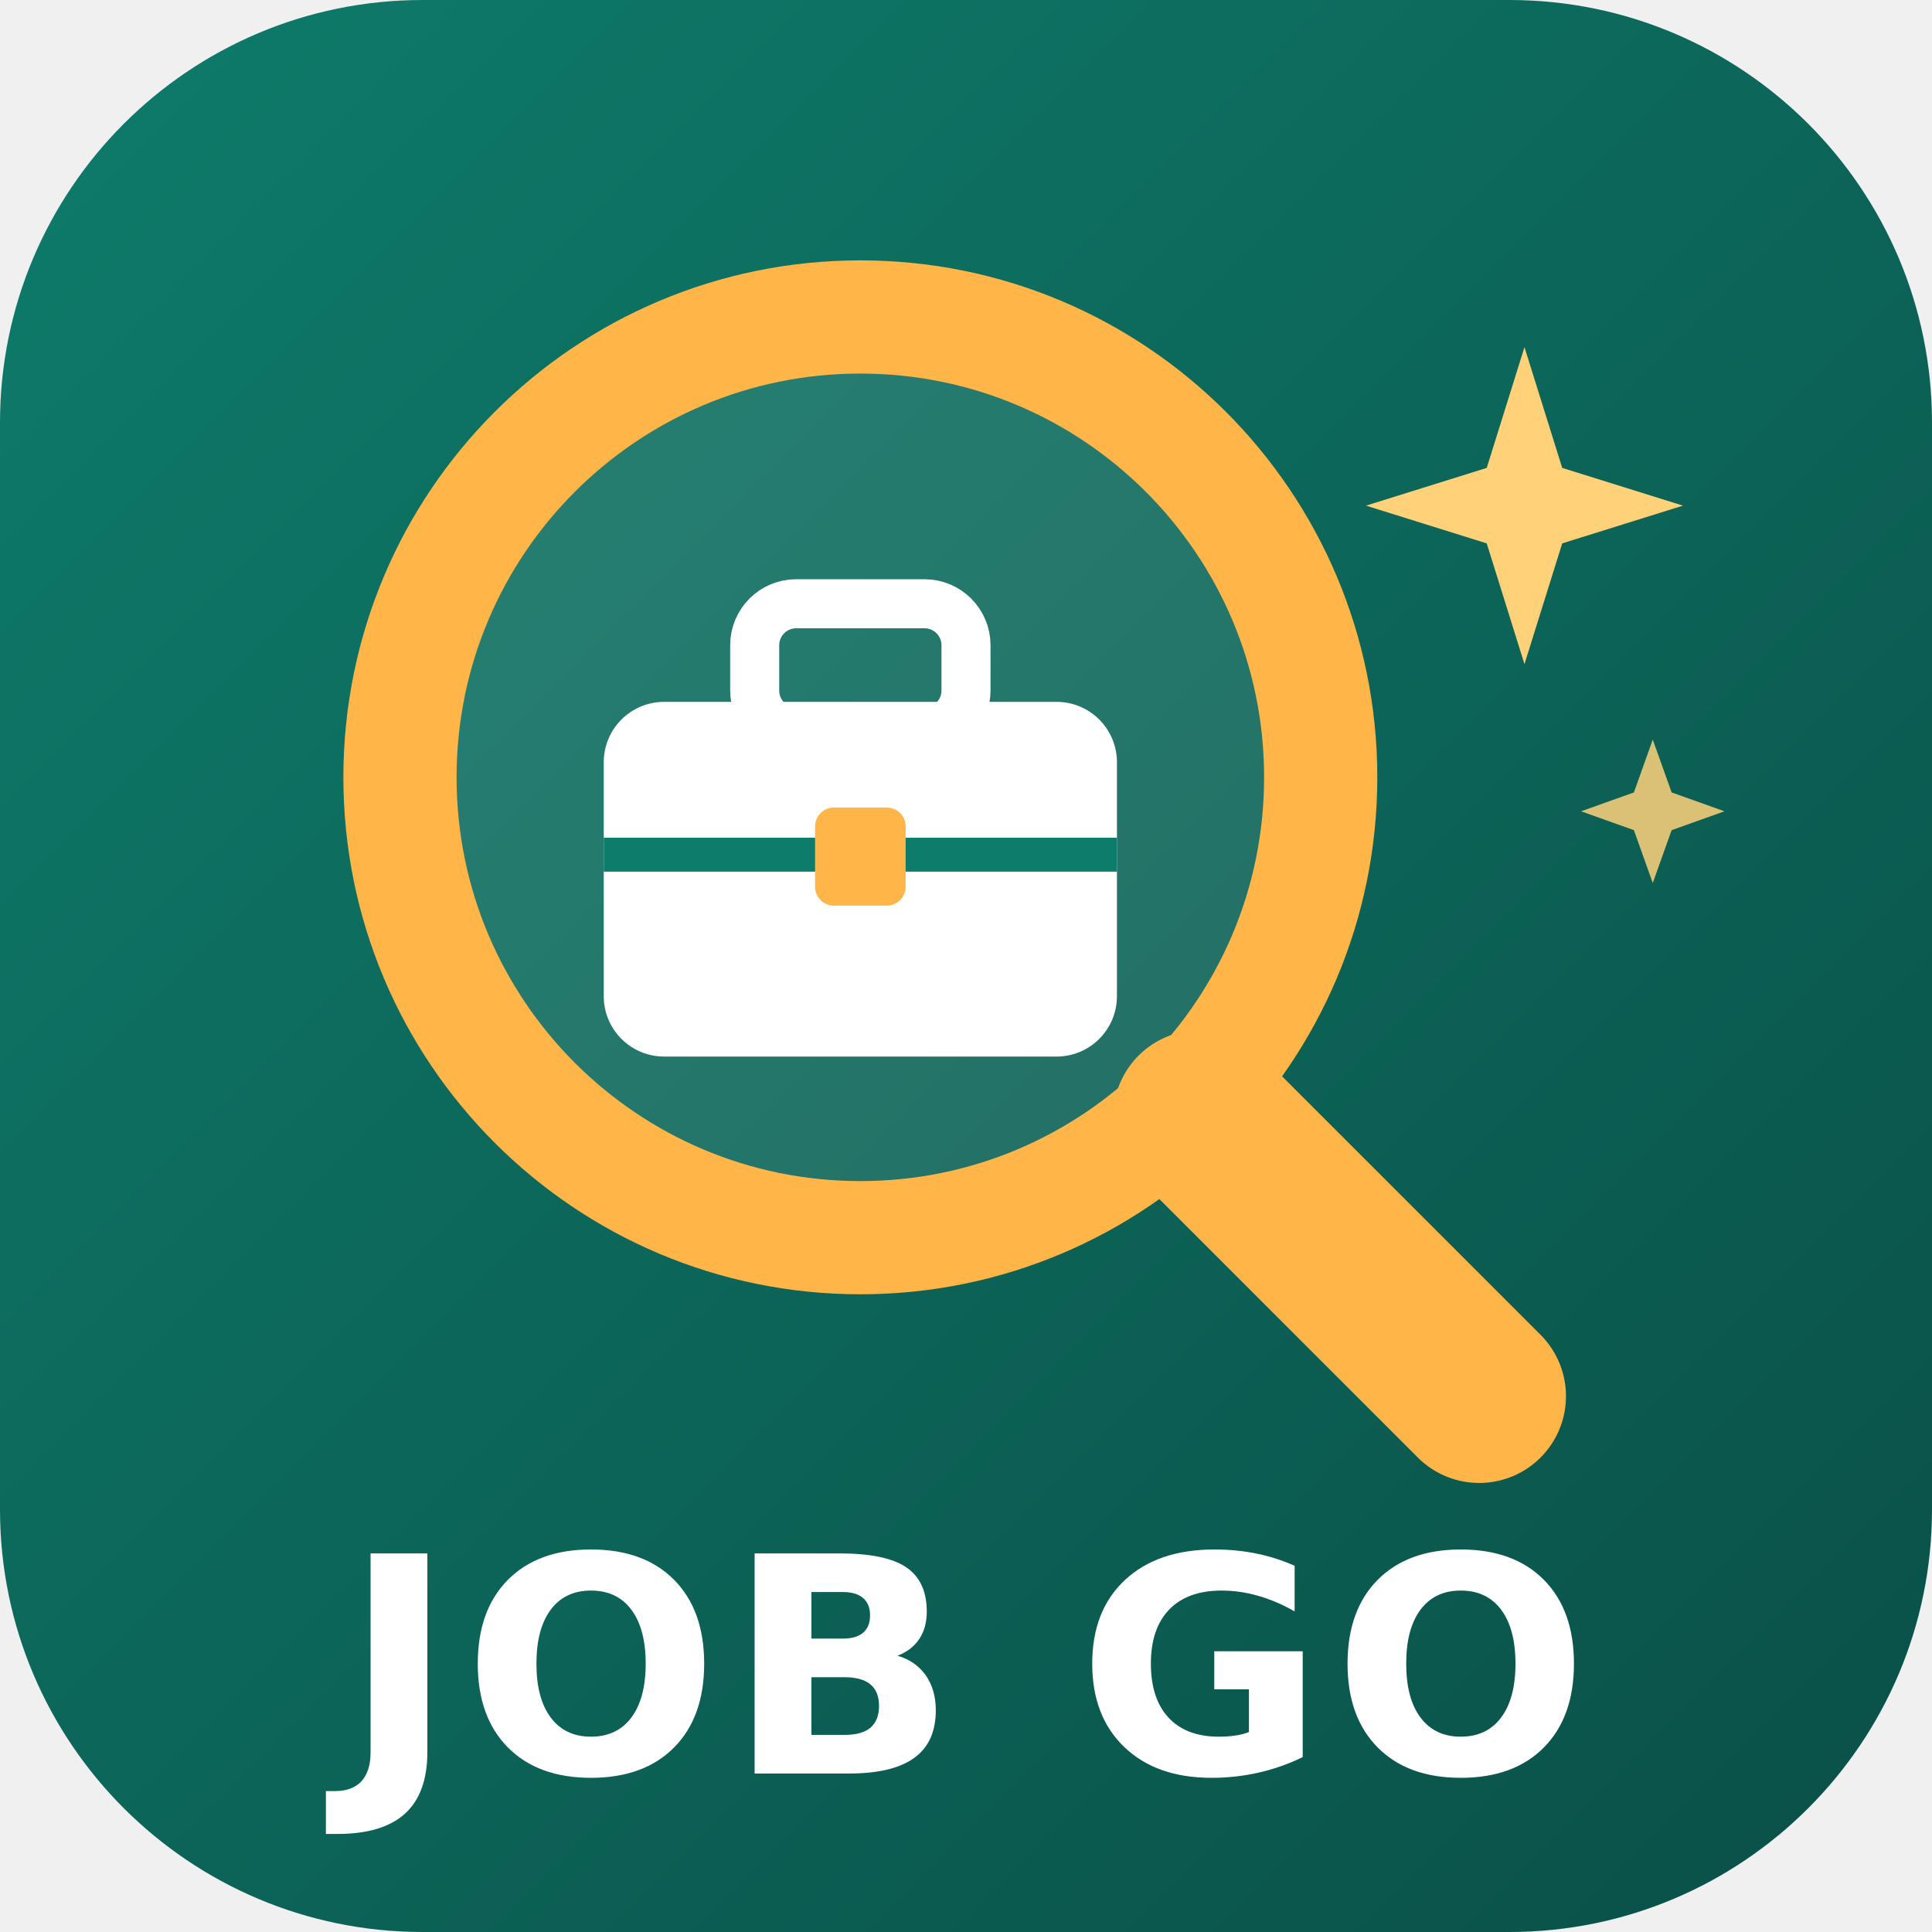
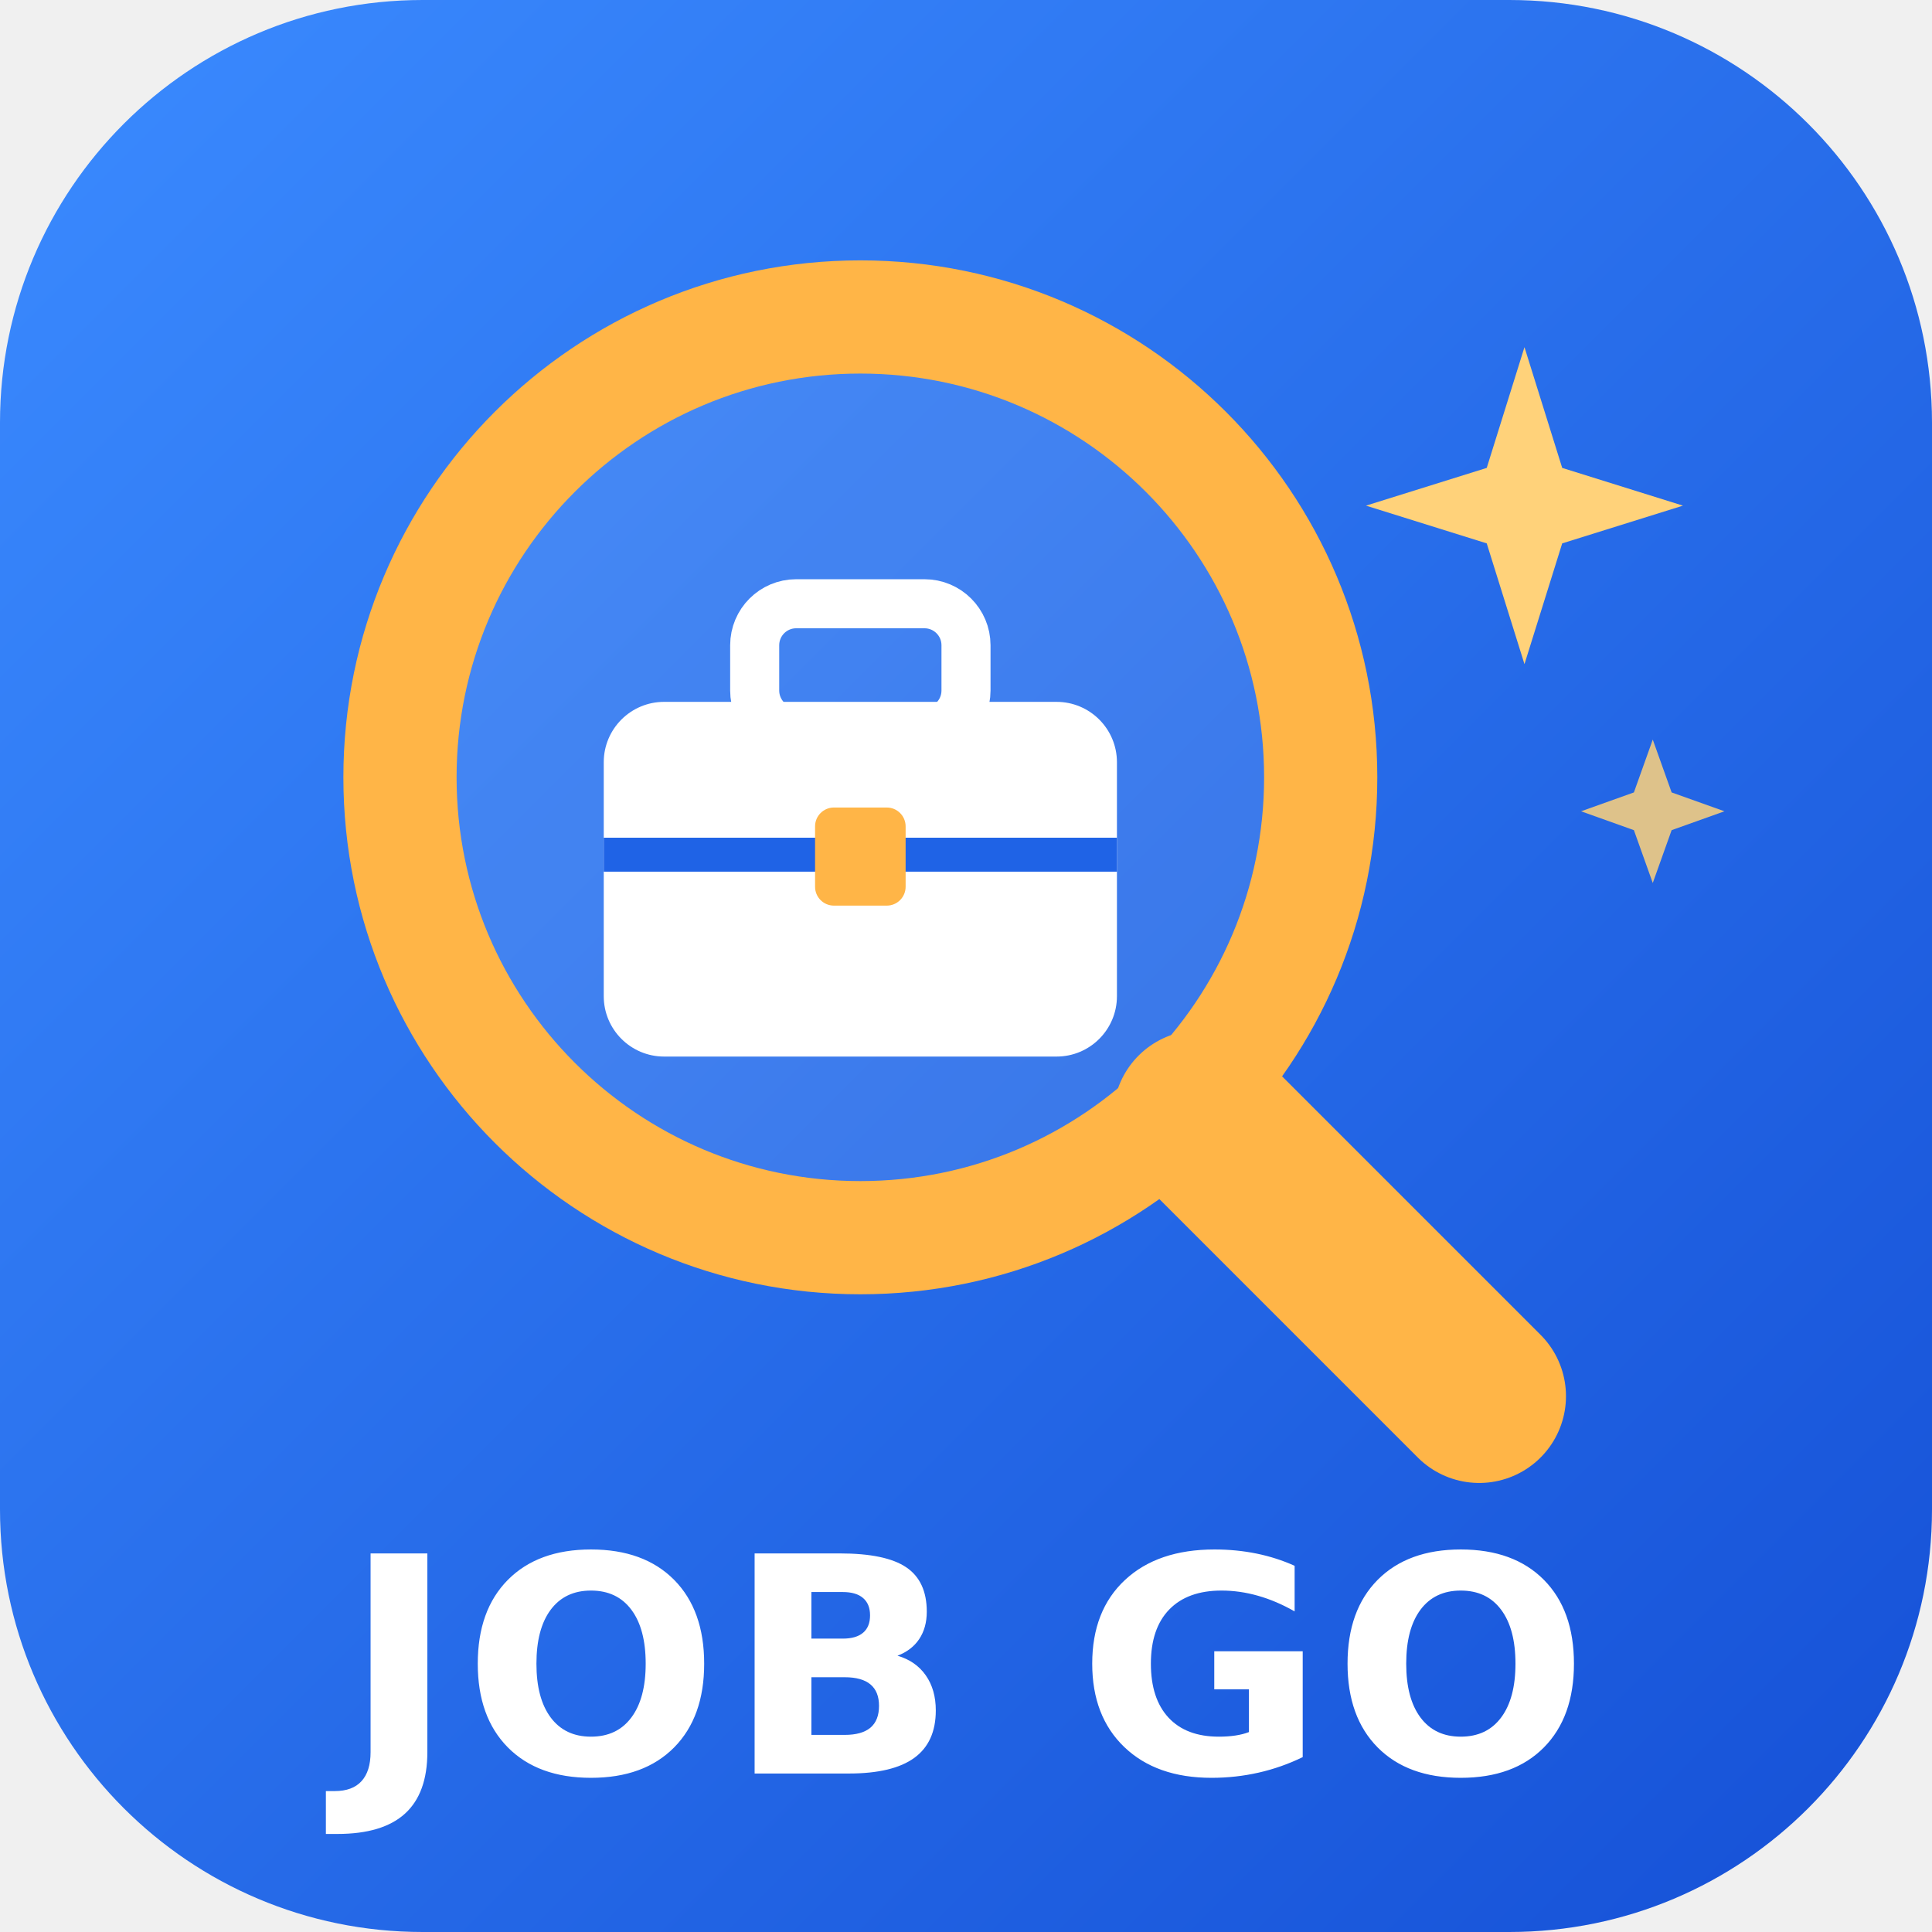
<svg xmlns="http://www.w3.org/2000/svg" viewBox="0 0 512 512">
  <defs>
    <linearGradient id="g" x1="0" y1="0" x2="1" y2="1">
-       <stop offset="0" stop-color="#0e7c6b" />
-       <stop offset="1" stop-color="#0a4f47" />
+       <stop offset="0" stop-color="#3b8bff" />
+       <stop offset="1" stop-color="#1550d6" />
    </linearGradient>
  </defs>
  <rect width="512" height="512" rx="112" fill="url(#g)" />
  <g id="art">
    <circle cx="228" cy="206" r="122" fill="#ffffff" fill-opacity="0.10" stroke="#ffb547" stroke-width="30" />
    <path d="M318 296 L392 370" stroke="#ffb547" stroke-width="46" stroke-linecap="round" />
    <rect x="200" y="160" width="56" height="34" rx="11" fill="none" stroke="#ffffff" stroke-width="13" />
    <rect x="160" y="186" width="136" height="94" rx="16" fill="#ffffff" />
-     <rect x="160" y="222" width="136" height="9" fill="#0e7c6b" />
+     <rect x="160" y="222" width="136" height="9" fill="#1f63e6" />
    <rect x="216" y="214" width="24" height="26" rx="5" fill="#ffb547" />
    <path d="M404 92 L414 124 L446 134 L414 144 L404 176 L394 144 L362 134 L394 124 Z" fill="#ffd27a" />
    <path d="M438 196 L443 210 L457 215 L443 220 L438 234 L433 220 L419 215 L433 210 Z" fill="#ffd27a" fill-opacity="0.85" />
  </g>
  <text x="256" y="470" text-anchor="middle" font-family="DejaVu Sans, Arial, sans-serif" font-weight="bold" font-size="80" fill="#ffffff" letter-spacing="2">JOB GO</text>
</svg>
